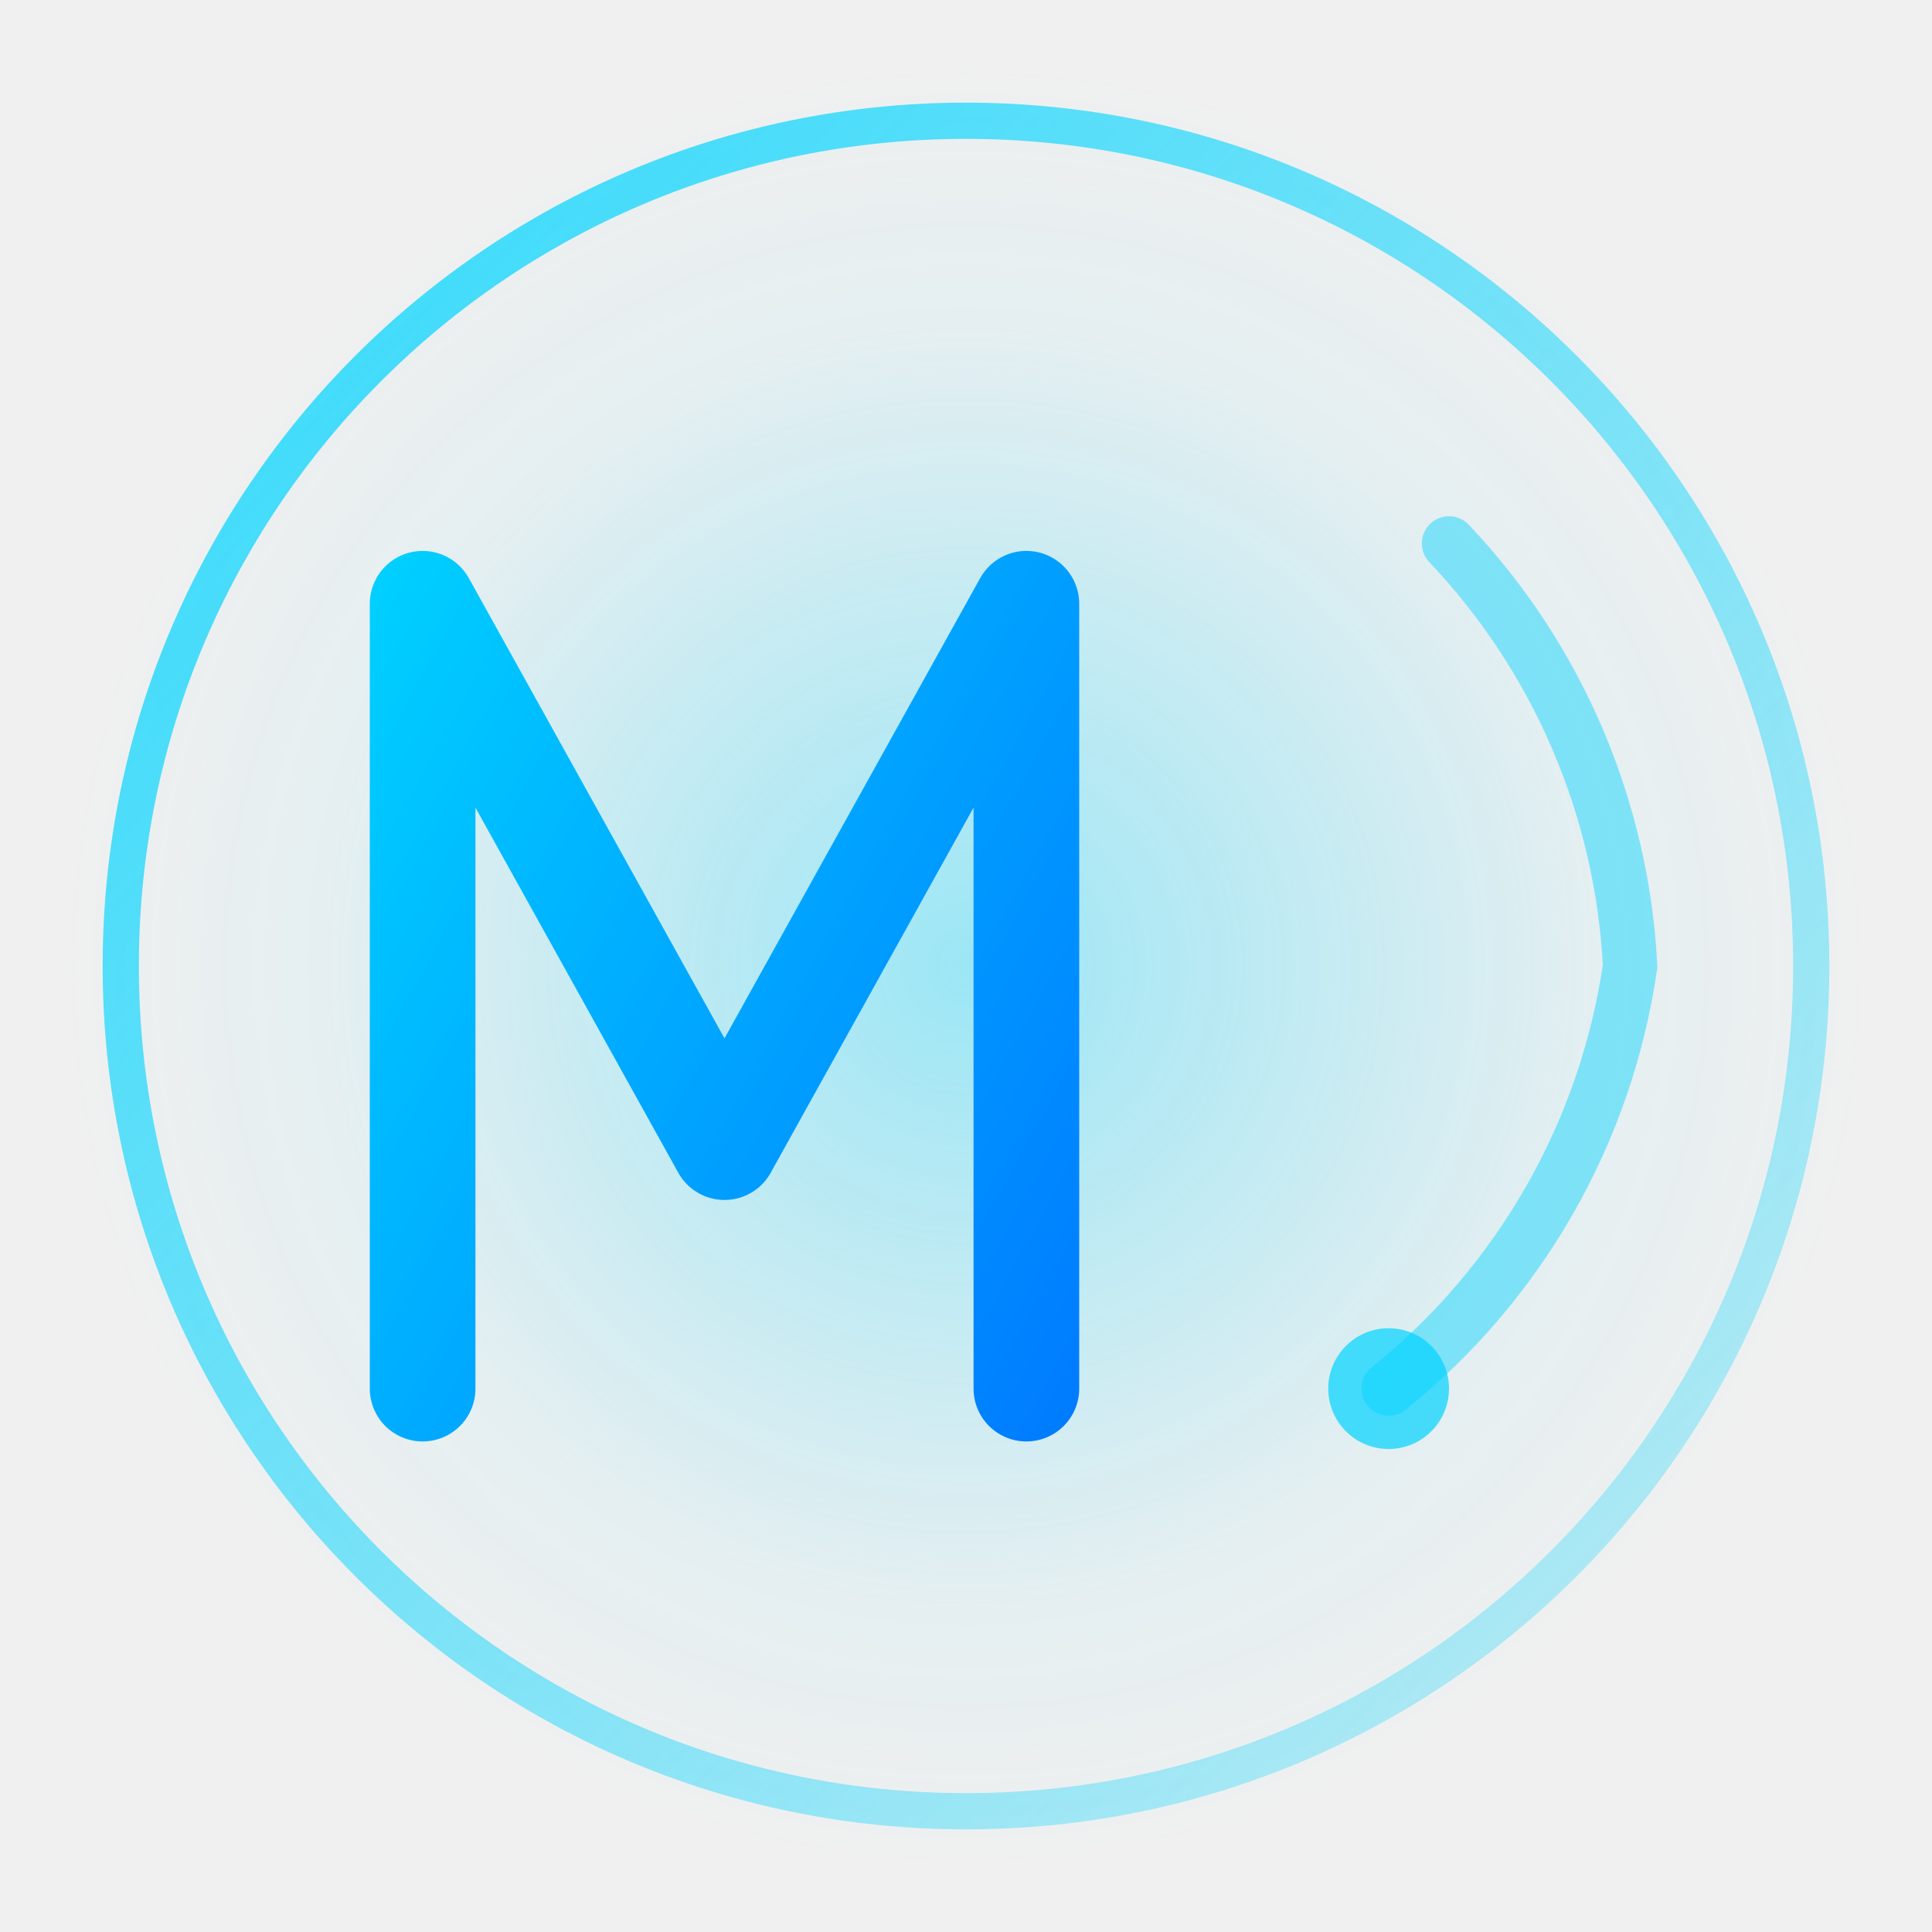
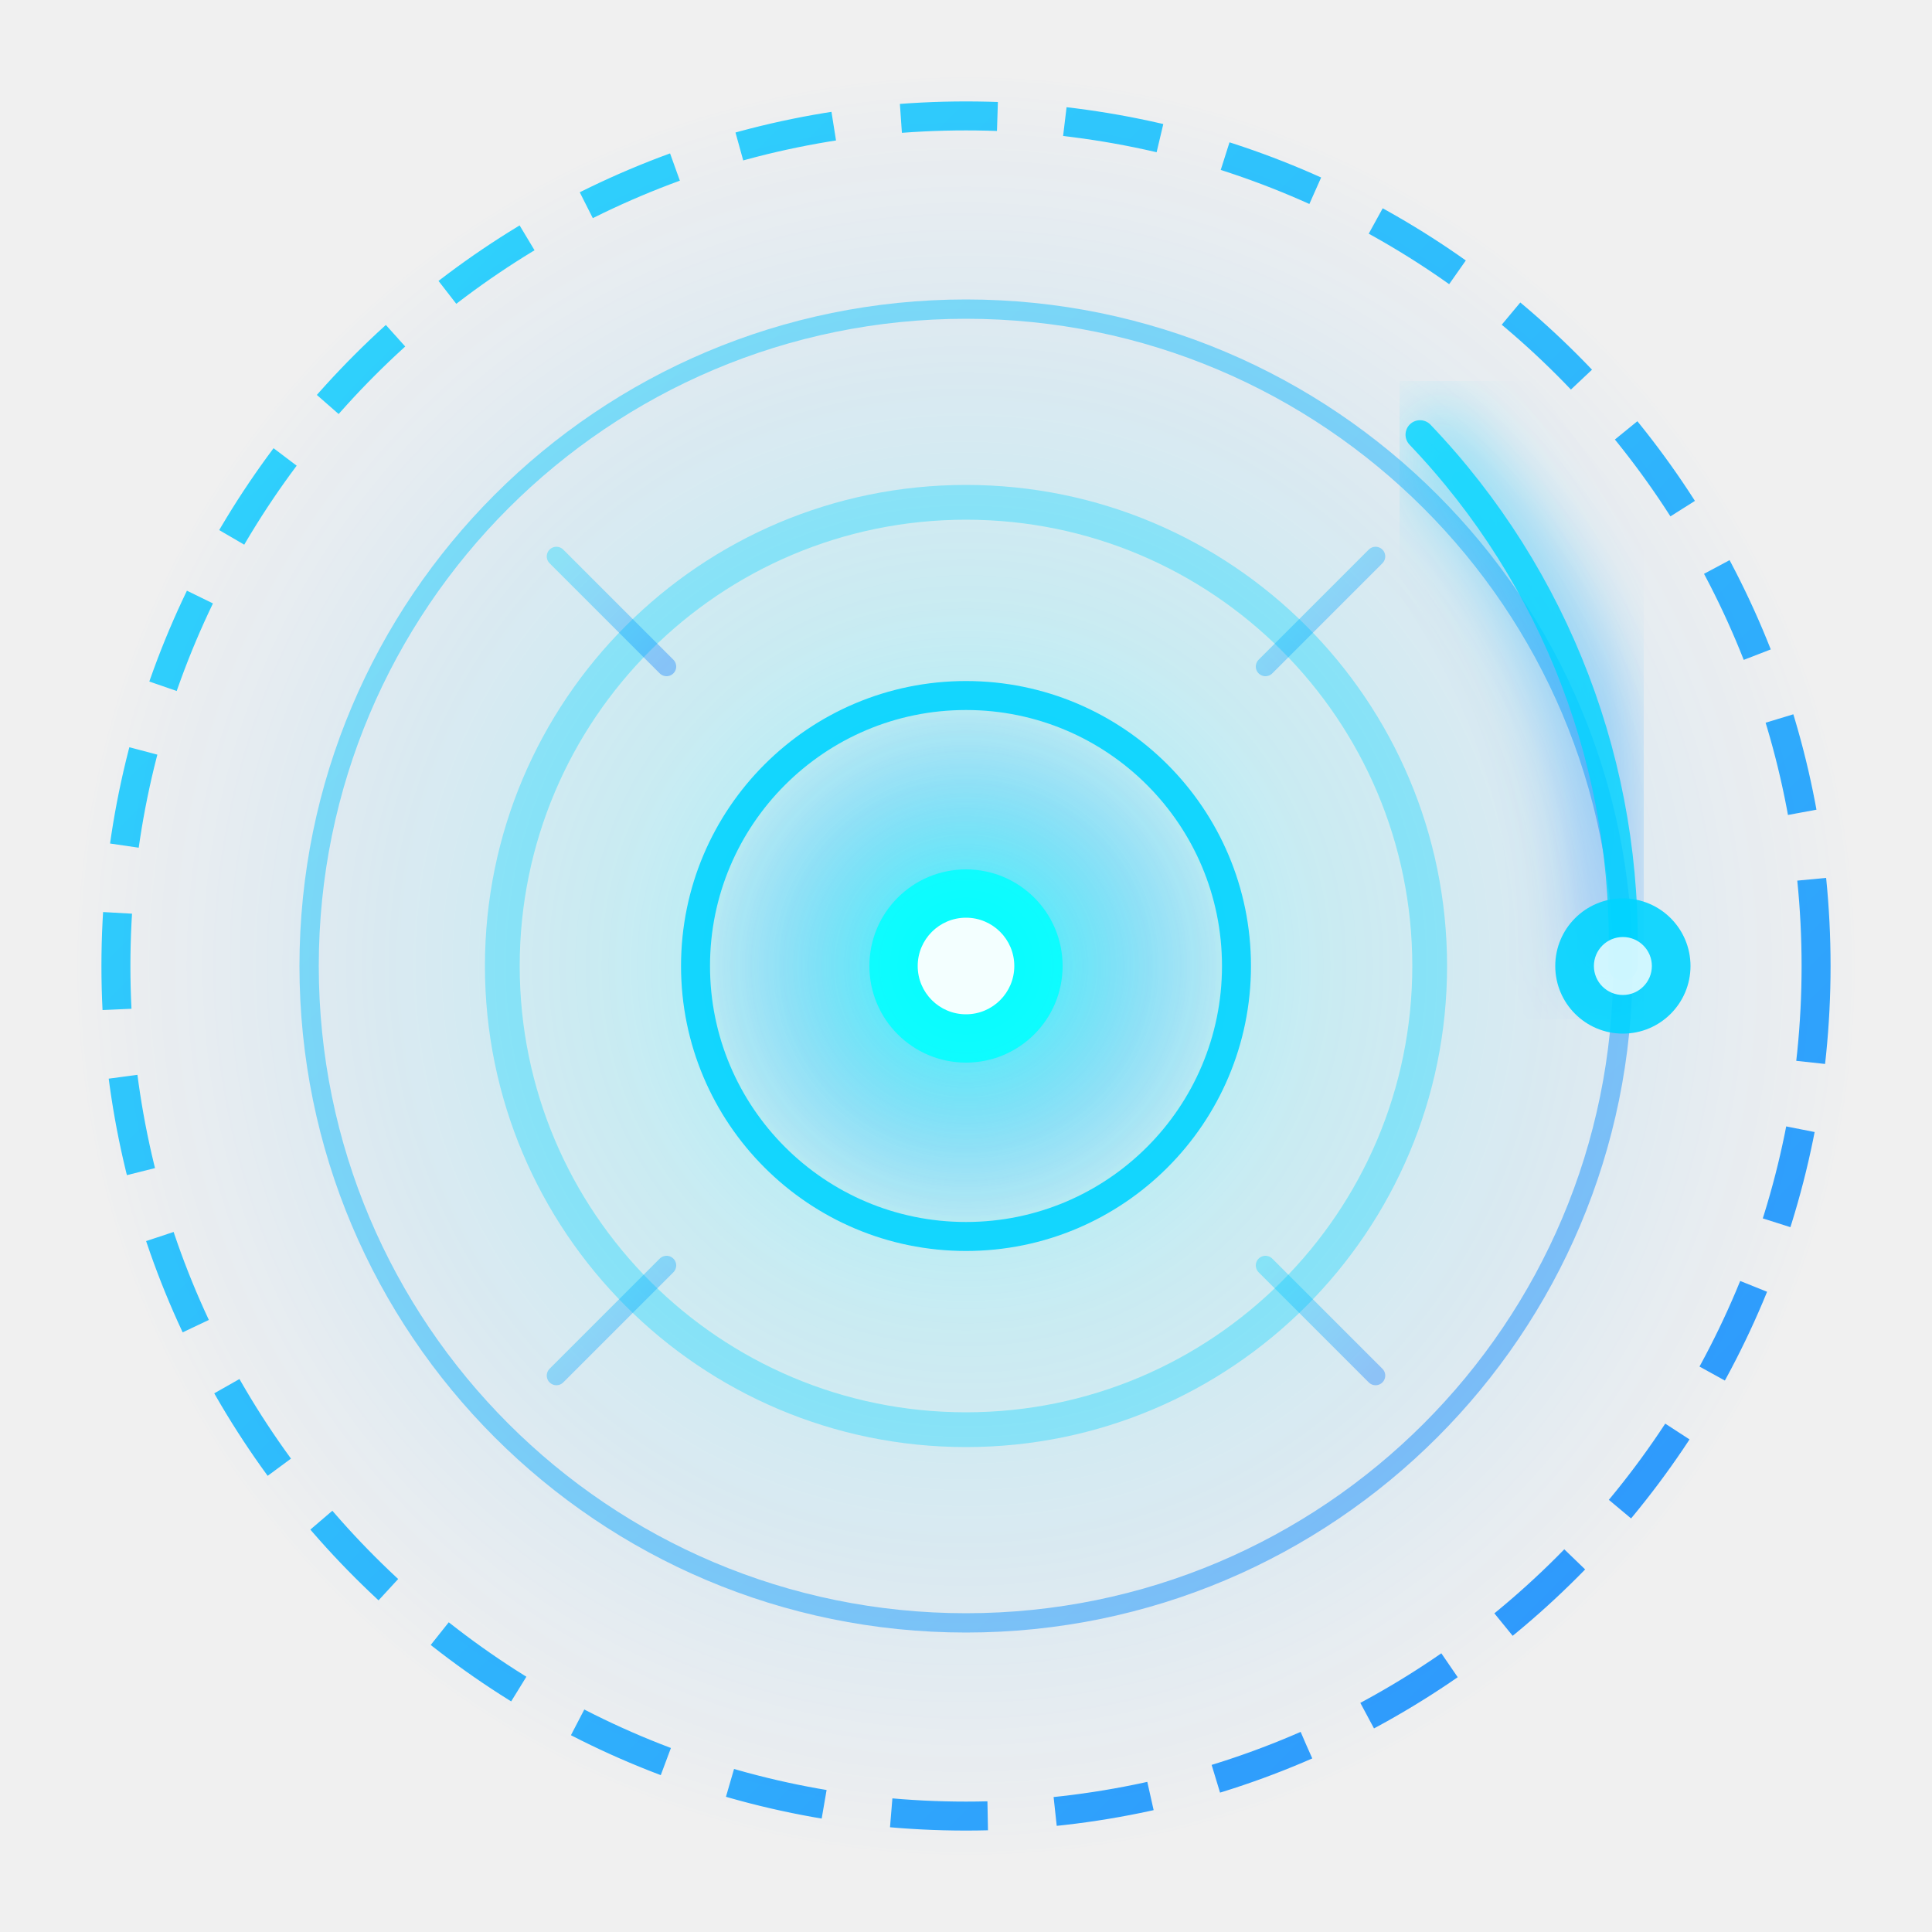
- <svg xmlns="http://www.w3.org/2000/svg" viewBox="0 0 64 64" fill="none">
+ <svg xmlns="http://www.w3.org/2000/svg" viewBox="0 0 100 100" fill="none">
  <defs>
-     <linearGradient id="mg" x1="-0.2" y1="0" x2="1.2" y2="1">
+     <linearGradient id="ringGrad" x1="0" y1="0" x2="1" y2="1">
      <stop offset="0%" stop-color="#00D4FF" />
+       <stop offset="50%" stop-color="#00AAFF" />
      <stop offset="100%" stop-color="#0077FF" />
    </linearGradient>
-     <linearGradient id="mg2" x1="0" y1="0" x2="1" y2="1">
-       <stop offset="0%" stop-color="#00D4FF" stop-opacity="0.8" />
-       <stop offset="100%" stop-color="#00D4FF" stop-opacity="0.2" />
-     </linearGradient>
-     <radialGradient id="glow" cx="50%" cy="50%" r="50%">
-       <stop offset="0%" stop-color="#00D4FF" stop-opacity="0.35" />
-       <stop offset="70%" stop-color="#00D4FF" stop-opacity="0.05" />
-       <stop offset="100%" stop-color="#00D4FF" stop-opacity="0" />
+     <radialGradient id="coreGlow" cx="50%" cy="50%" r="50%">
+       <stop offset="0%" stop-color="#00FFFF" stop-opacity="0.9" />
+       <stop offset="40%" stop-color="#00D4FF" stop-opacity="0.4" />
+       <stop offset="100%" stop-color="#0077FF" stop-opacity="0" />
    </radialGradient>
+     <filter id="blur">
+       <feGaussianBlur stdDeviation="2" />
+     </filter>
  </defs>
-   <circle cx="32" cy="32" r="30" fill="url(#glow)" />
-   <circle cx="32" cy="32" r="28" stroke="url(#mg2)" stroke-width="1.2" fill="none" />
-   <path d="M14 46V20l10 18 10-18v26" stroke="url(#mg)" stroke-width="3.5" stroke-linecap="round" stroke-linejoin="round" fill="none" />
-   <path d="M48 18A22 22 0 0 1 54 32A22 22 0 0 1 46 46" stroke="#00D4FF" stroke-width="1.8" stroke-opacity="0.45" fill="none" stroke-linecap="round" />
-   <circle cx="46" cy="46" r="2" fill="#00D4FF" fill-opacity="0.7" />
+   <circle cx="50" cy="50" r="46" fill="url(#coreGlow)" opacity="0.4" />
+   <circle cx="50" cy="50" r="44" stroke="url(#ringGrad)" stroke-width="1.5" stroke-dasharray="5 3.5" opacity="0.8" />
+   <circle cx="50" cy="50" r="34" stroke="url(#ringGrad)" stroke-width="1" opacity="0.45" />
+   <circle cx="50" cy="50" r="24" stroke="#00D4FF" stroke-width="1.8" opacity="0.35" />
+   <g opacity="0.35">
+     <line x1="50" y1="20" x2="50" y2="28" stroke="url(#ringGrad)" stroke-width="1.2" stroke-linecap="round" />
+     <line x1="50" y1="72" x2="50" y2="80" stroke="url(#ringGrad)" stroke-width="1.2" stroke-linecap="round" />
+     <line x1="20" y1="50" x2="28" y2="50" stroke="url(#ringGrad)" stroke-width="1.2" stroke-linecap="round" />
+     <line x1="72" y1="50" x2="80" y2="50" stroke="url(#ringGrad)" stroke-width="1.2" stroke-linecap="round" />
+     <line x1="28.8" y1="28.8" x2="34.5" y2="34.5" stroke="url(#ringGrad)" stroke-width="1" stroke-linecap="round" />
+     <line x1="71.2" y1="28.8" x2="65.5" y2="34.5" stroke="url(#ringGrad)" stroke-width="1" stroke-linecap="round" />
+     <line x1="28.8" y1="71.2" x2="34.5" y2="65.5" stroke="url(#ringGrad)" stroke-width="1" stroke-linecap="round" />
+     <line x1="71.2" y1="71.2" x2="65.5" y2="65.5" stroke="url(#ringGrad)" stroke-width="1" stroke-linecap="round" />
+   </g>
+   <circle cx="50" cy="50" r="14" fill="url(#coreGlow)" stroke="#00D4FF" stroke-width="1.5" opacity="0.9" />
+   <circle cx="50" cy="50" r="5" fill="#00FFFF" opacity="0.85" />
+   <circle cx="50" cy="50" r="2.5" fill="#FFFFFF" opacity="0.95" />
+   <path d="M73.5 22.5 A38 38 0 0 1 84 50" stroke="url(#ringGrad)" stroke-width="2.5" stroke-opacity="0.6" stroke-linecap="round" filter="url(#blur)" />
+   <path d="M73.5 22.5 A38 38 0 0 1 84 50" stroke="#00D4FF" stroke-width="1.5" stroke-opacity="0.8" stroke-linecap="round" />
+   <circle cx="84" cy="50" r="3.5" fill="#00D4FF" fill-opacity="0.9" />
+   <circle cx="84" cy="50" r="1.5" fill="#FFFFFF" fill-opacity="0.8" />
</svg>
